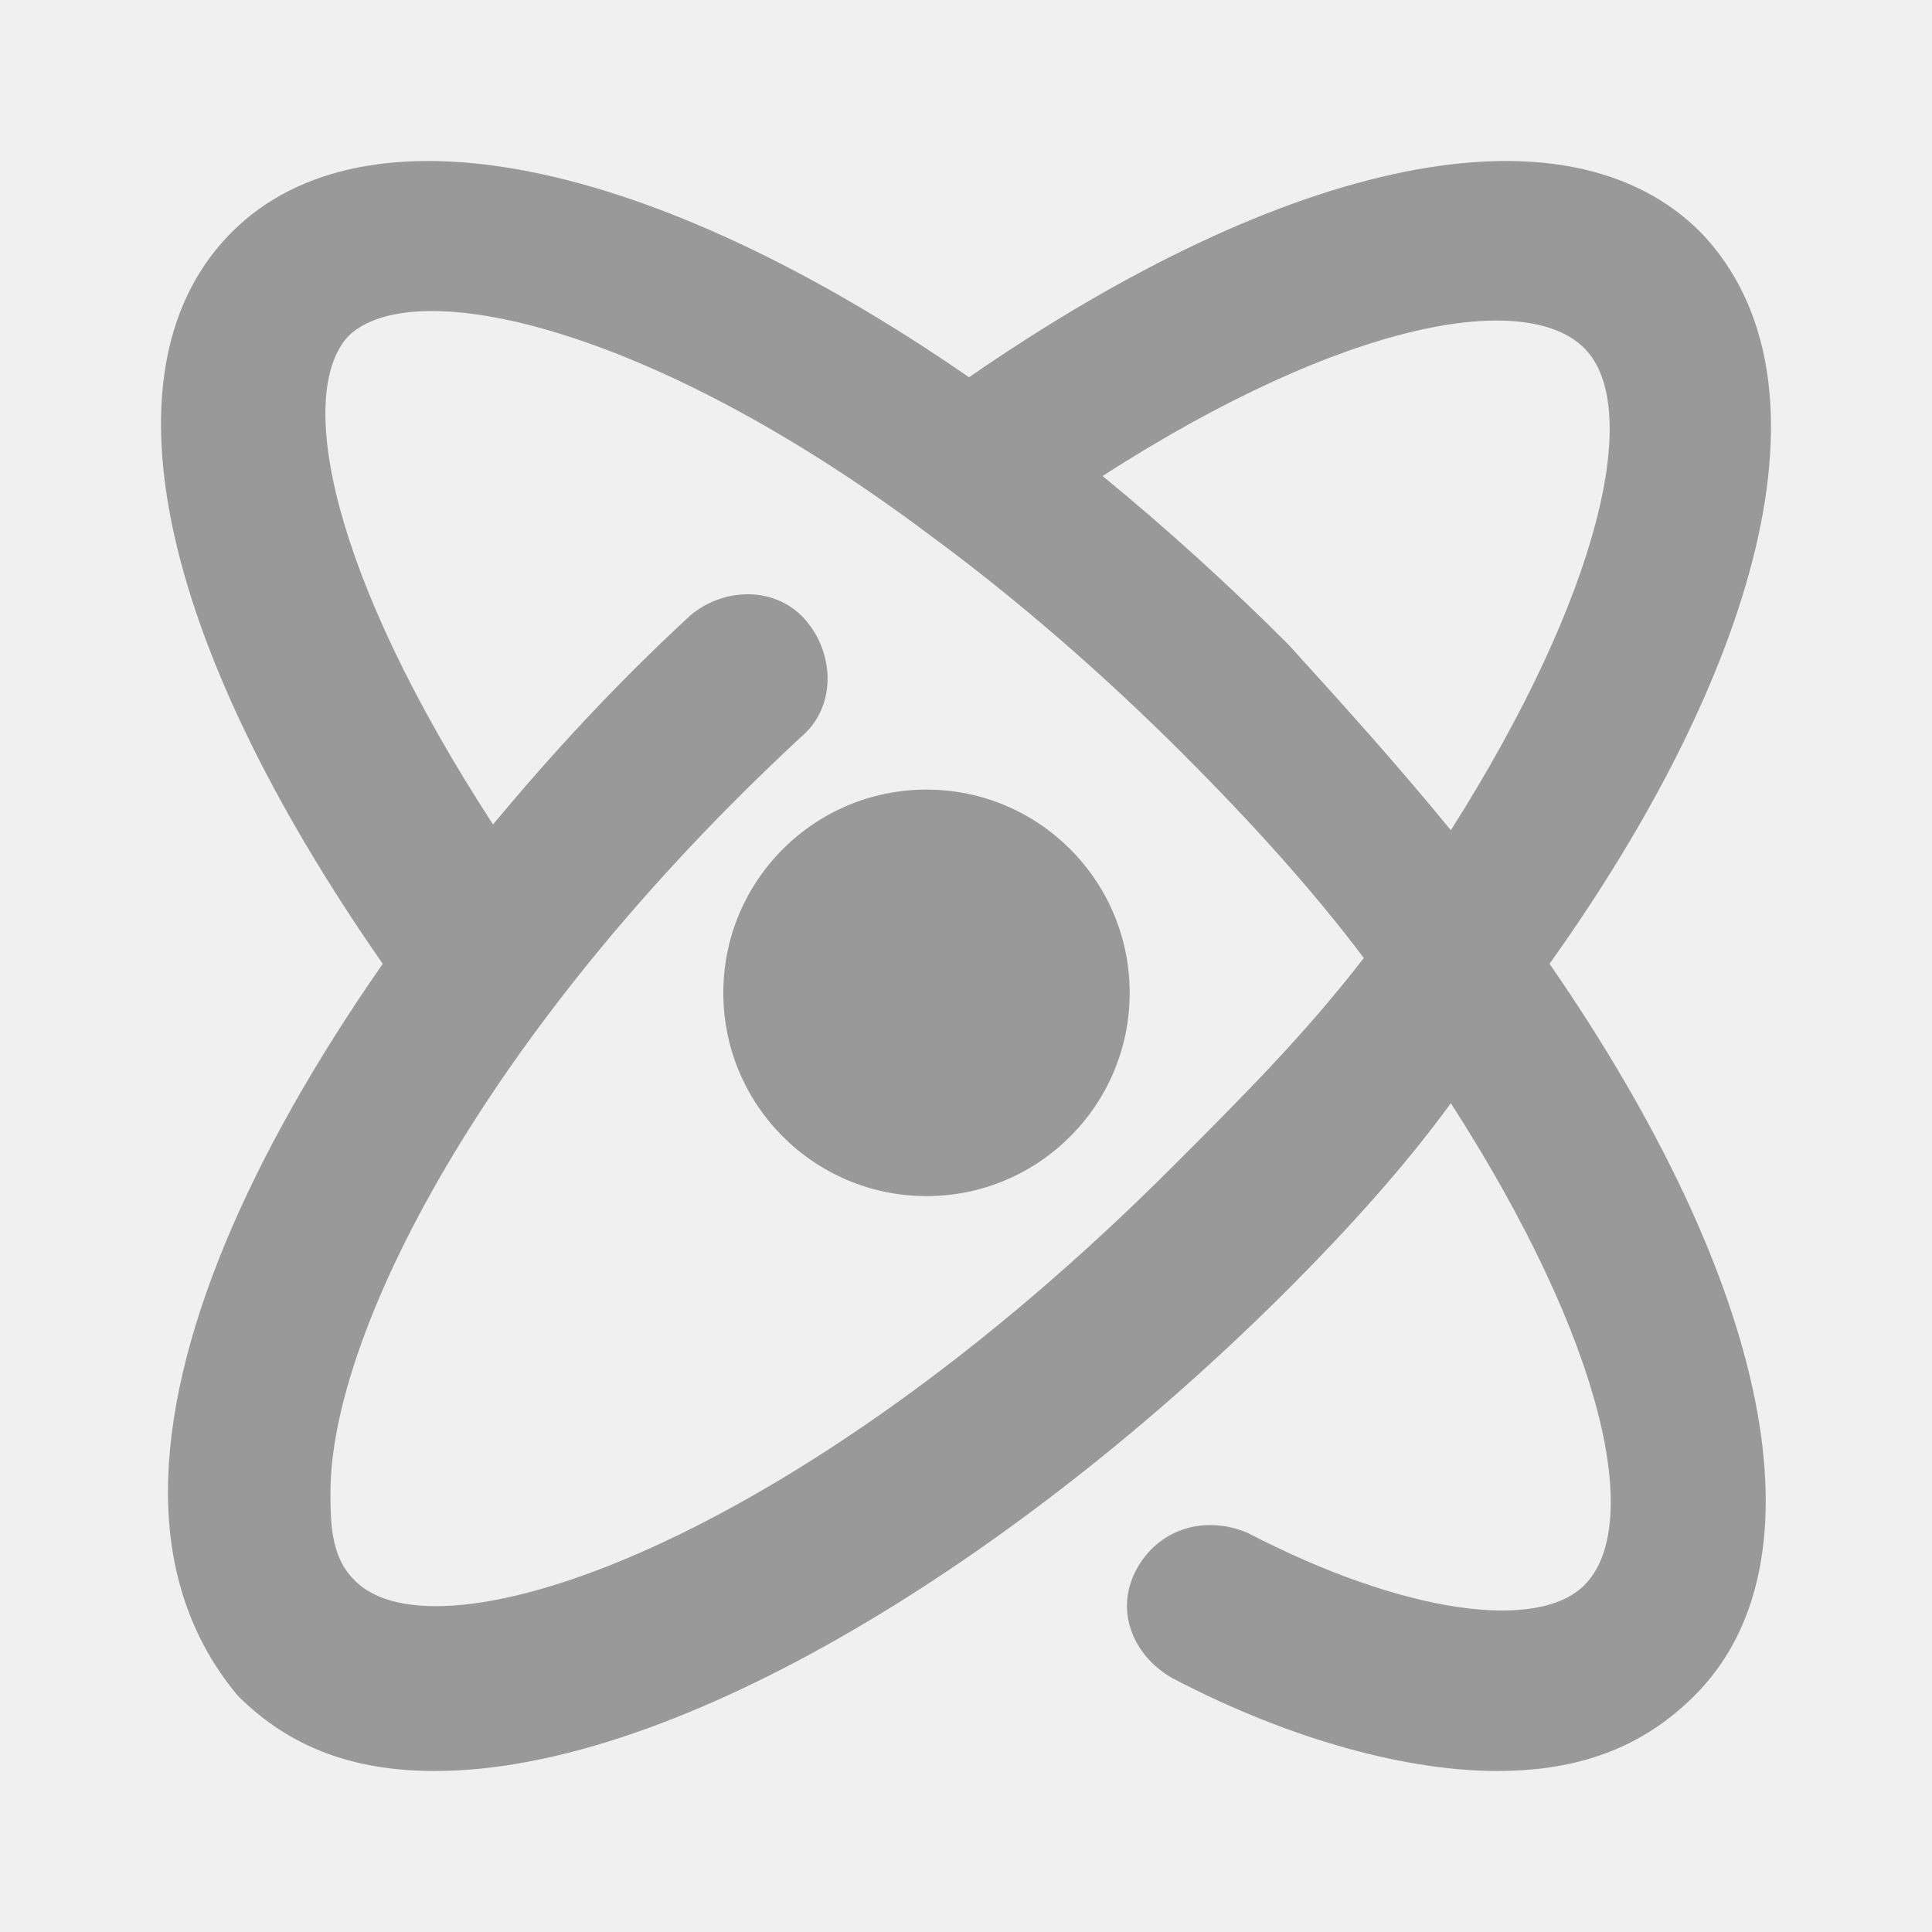
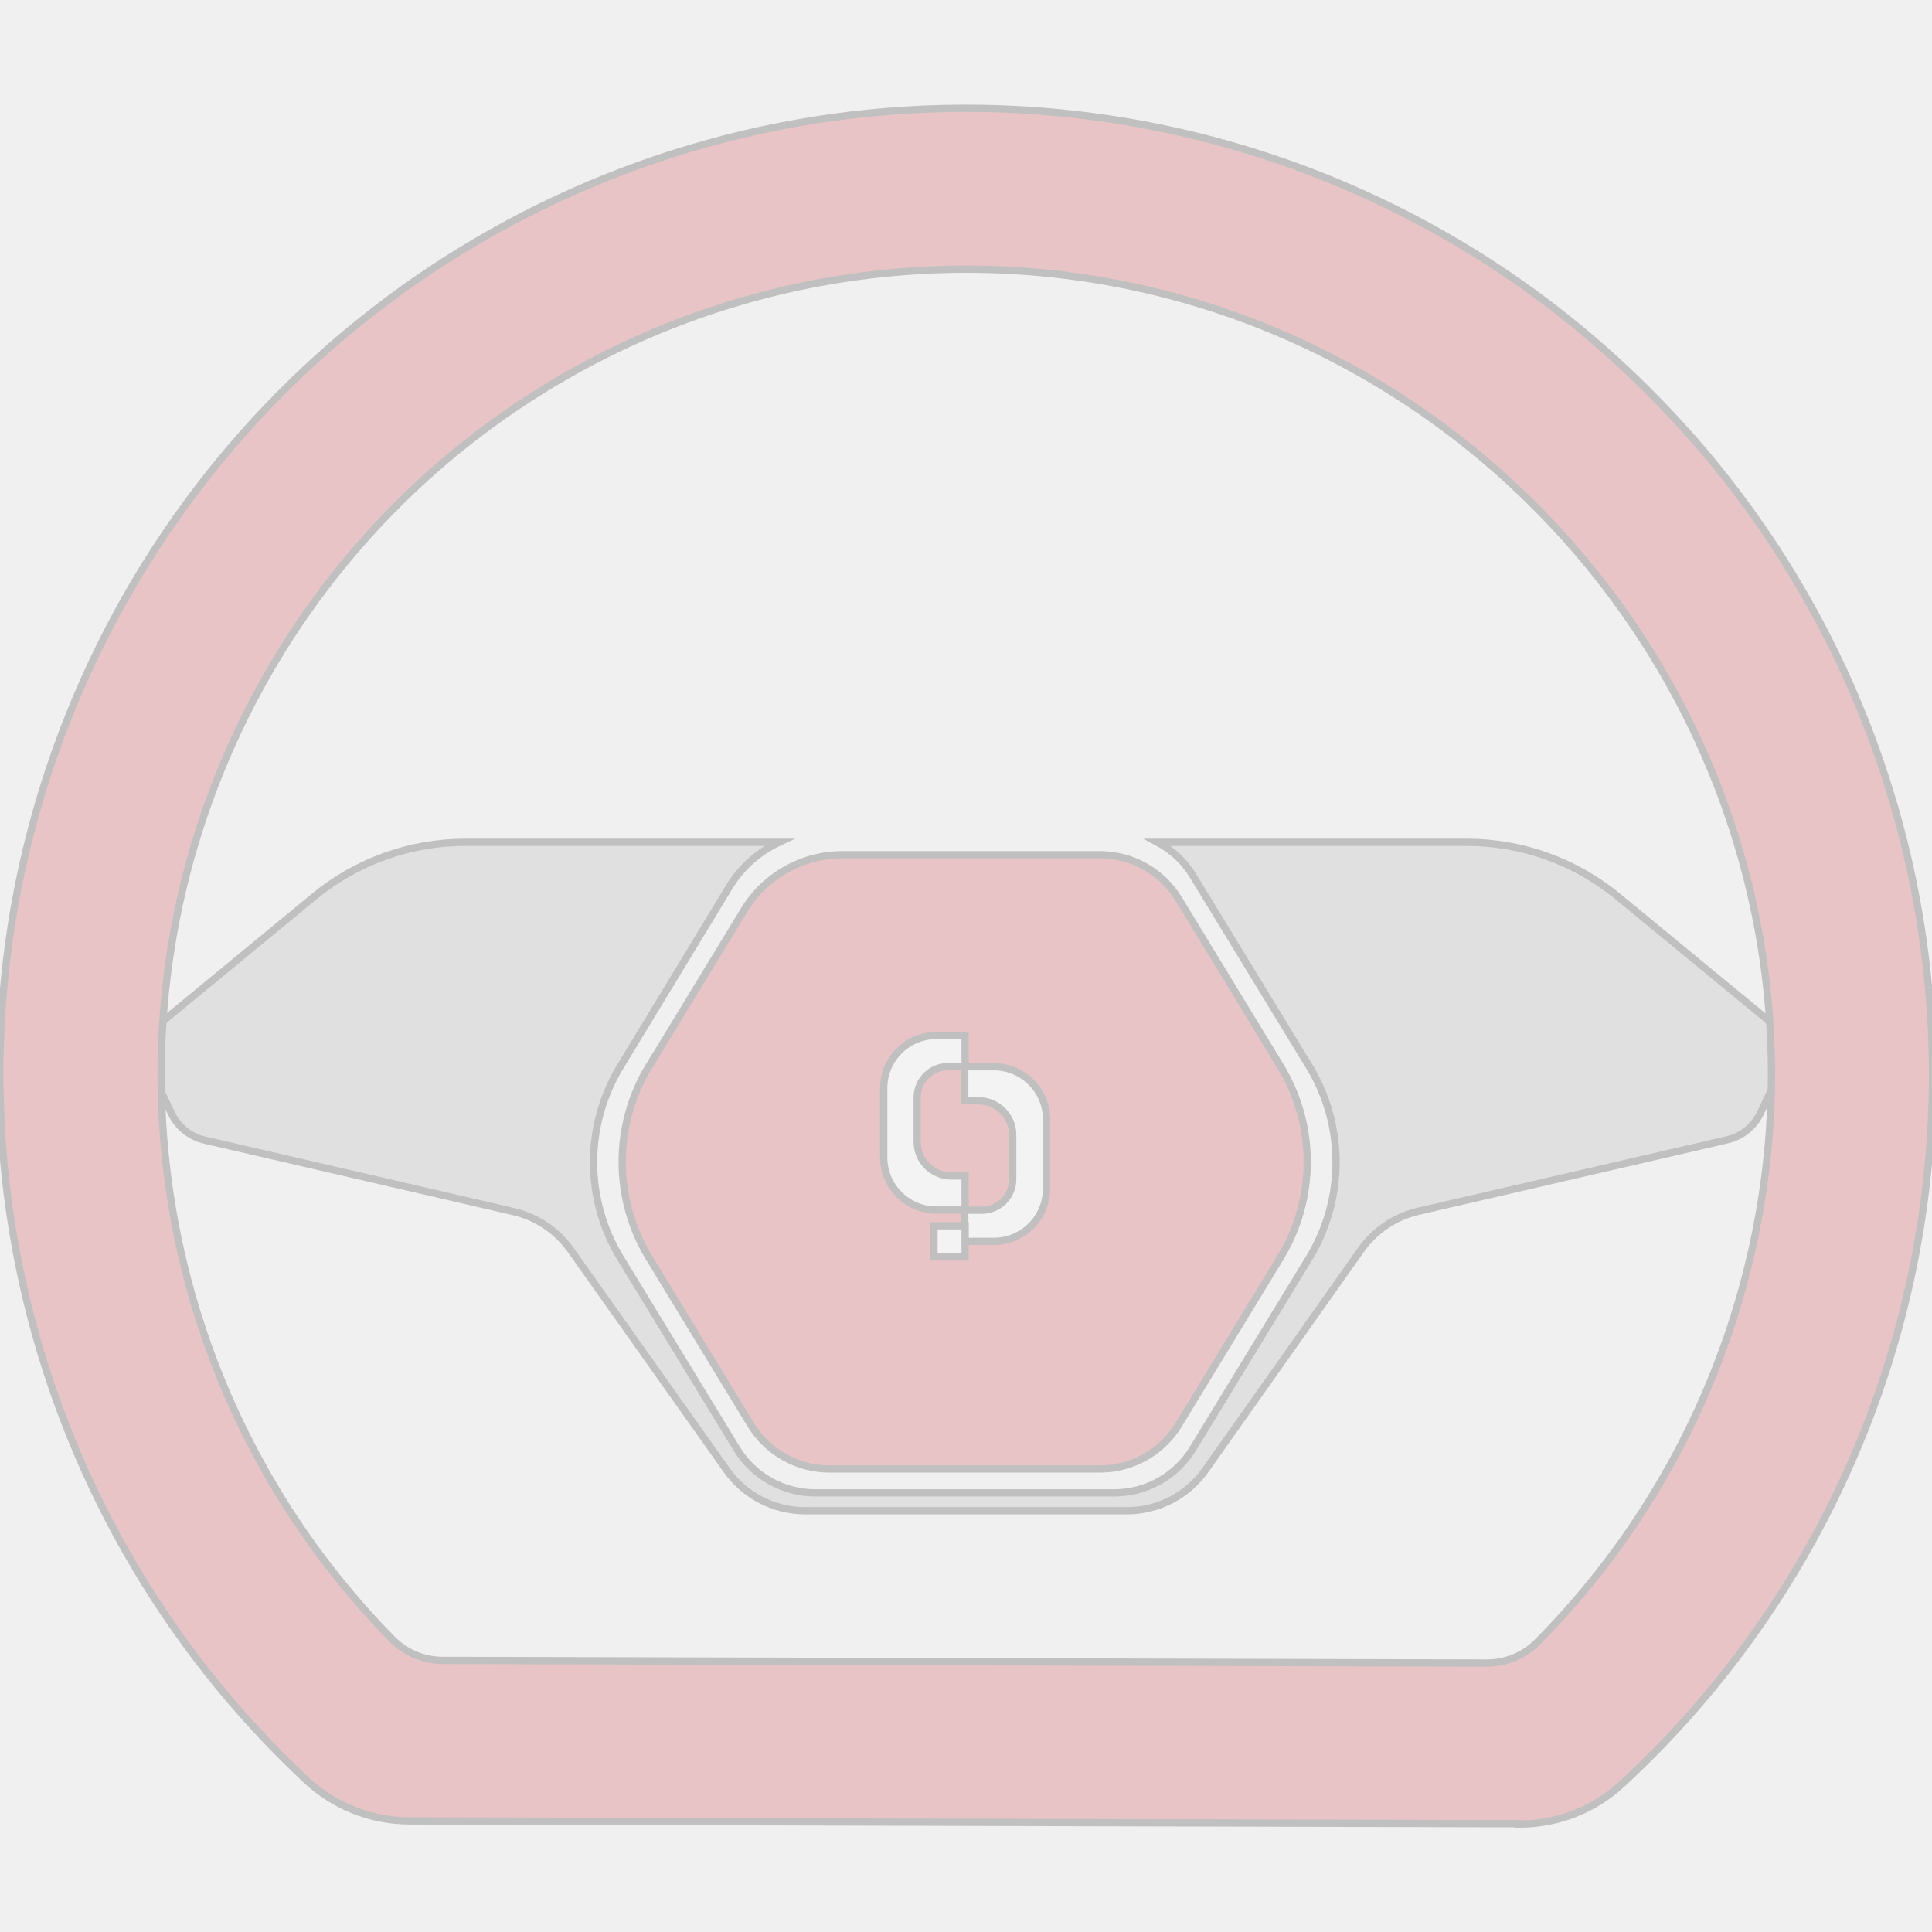
- <svg xmlns="http://www.w3.org/2000/svg" width="300" height="300" viewBox="0 0 300 300" fill="none">
-   <path d="M182.019 181.218C123.429 239.83 67.543 258.769 54.924 245.243C51.318 241.636 51.318 236.226 51.318 231.717C51.318 207.37 74.755 160.481 124.331 114.489C129.74 109.98 129.74 101.864 125.233 96.454C120.725 91.044 112.612 91.044 107.204 95.552C95.487 106.373 85.571 117.194 76.557 128.016C51.318 89.242 45.91 61.287 54.021 52.27C63.937 42.351 100.894 50.467 144.162 82.929C157.683 92.848 171.203 104.57 183.823 117.196C193.738 127.115 203.654 137.936 211.767 148.757C202.754 160.48 192.838 170.399 182.021 181.22L182.019 181.218ZM246.019 54.075C255.033 63.093 248.724 91.95 225.287 128.918C217.174 118.999 209.062 109.982 200.048 100.063C191.034 91.045 181.119 82.027 171.204 73.912C209.064 49.565 237.006 45.058 246.019 54.075ZM264.048 36.04C243.316 15.3 200.047 24.318 150.471 58.584C100.894 24.317 56.724 15.3 35.995 36.04C15.263 56.78 24.277 99.162 59.431 149.66C38.699 179.417 26.079 208.272 26.079 231.718C26.079 247.949 32.389 257.868 36.896 263.278C45.009 271.394 54.924 275 67.543 275C105.403 275 158.583 241.635 200.049 200.157C209.063 191.14 218.077 181.22 225.288 171.301C249.625 209.176 255.034 237.128 246.02 246.144C238.809 253.357 218.076 250.653 193.739 238.028C187.43 235.322 180.218 237.127 176.613 243.438C173.008 249.75 175.712 256.965 182.022 260.571C200.951 270.49 218.979 274.999 232.501 274.999C245.121 274.999 255.036 271.391 263.148 263.277C283.88 242.537 274.866 199.252 240.612 149.657C272.163 105.473 286.583 59.485 264.05 36.04L264.048 36.04Z" fill="black" fill-opacity="0.36" />
-   <path d="M175.414 154.169C175.414 171.6 161.29 185.729 143.866 185.729C126.441 185.729 112.317 171.6 112.317 154.169C112.317 136.738 126.441 122.609 143.866 122.609C161.29 122.609 175.414 136.738 175.414 154.169Z" fill="black" fill-opacity="0.36" />
+ <svg xmlns="http://www.w3.org/2000/svg" id="图层_1" data-name="图层 1" viewBox="0 0 266 266">
+   <defs>
+     <style>.cls-1{opacity:0.2;}.cls-2{fill:#9e9e9f;}.cls-2,.cls-3,.cls-4{stroke:#000;stroke-miterlimit:10;}.cls-3{fill:#c7161d;}.cls-4{fill:#fff;}</style>
+   </defs>
+   <g class="cls-1">
+     <path class="cls-2" d="M242.88,140l-20.07-16.51a32.68,32.68,0,0,0-20.8-7.52H159.38a12.72,12.72,0,0,1,4.87,4.6l16,26.24a25.39,25.39,0,0,1,0,26.39l-16,26.24a12.71,12.71,0,0,1-10.85,6.1H112.26a12.68,12.68,0,0,1-10.84-6.1l-16-26.24a25.39,25.39,0,0,1,0-26.39l15-24.72a15.94,15.94,0,0,1,6.83-6.12H64a32.73,32.73,0,0,0-20.81,7.52L23.14,140a7.06,7.06,0,0,0-1.84,8.44l2.29,4.82a6.73,6.73,0,0,0,4.54,3.7l42.61,9.86a13.35,13.35,0,0,1,7.87,5.33L100,202.34A13.25,13.25,0,0,0,110.76,208h44.49A13.22,13.22,0,0,0,166,202.34l21.36-30.23a13.35,13.35,0,0,1,7.87-5.33l42.62-9.86a6.73,6.73,0,0,0,4.54-3.7l2.29-4.82a7.08,7.08,0,0,0-1.84-8.44Z" />
+     <path class="cls-3" d="M60.88,228.6l143.83.37a9.75,9.75,0,0,0,6.95-2.88A111.29,111.29,0,0,0,243.9,148c0-60.33-49-110.09-109.31-110.93A110.89,110.89,0,0,0,54,225.69a9.75,9.75,0,0,0,6.92,2.91Zm147.44.71h0Zm.87,21.78h-.06L56.35,250.7a20.82,20.82,0,0,1-14.17-5.61A133,133,0,0,1,134.9,14.92,132.67,132.67,0,0,1,227.69,54.6a132.83,132.83,0,0,1-4.36,191h0a20.72,20.72,0,0,1-14.14,5.54Z" />
+     <path class="cls-3" d="M89.36,146.77a25.39,25.39,0,0,0,0,26.39l14,23a12.72,12.72,0,0,0,10.85,6.09h37.23a12.69,12.69,0,0,0,10.84-6.09l14-23a25.39,25.39,0,0,0,0-26.39l-14-23a12.69,12.69,0,0,0-10.84-6.09H116a15.84,15.84,0,0,0-13.55,7.62l-13.09,21.5Z" />
+     <path class="cls-4" d="M128.93,142.56h3.95v4.29h-2.35a4.25,4.25,0,0,0-4.25,4.26v6.1a4.7,4.7,0,0,0,4.69,4.7h1.91v4.69h-3.95a7.26,7.26,0,0,1-7.26-7.25v-9.53A7.26,7.26,0,0,1,128.93,142.56Z" />
+     <path class="cls-4" d="M136.83,170.91h-4v-4.29h2.35a4.25,4.25,0,0,0,4.25-4.26v-6.1a4.7,4.7,0,0,0-4.7-4.7h-1.9v-4.69h4a7.26,7.26,0,0,1,7.26,7.25v9.53A7.26,7.26,0,0,1,136.83,170.91Z" />
+     <rect class="cls-4" x="128.59" y="168.76" width="4.29" height="4.29" transform="translate(301.64 40.18) rotate(90)" />
+   </g>
</svg>
